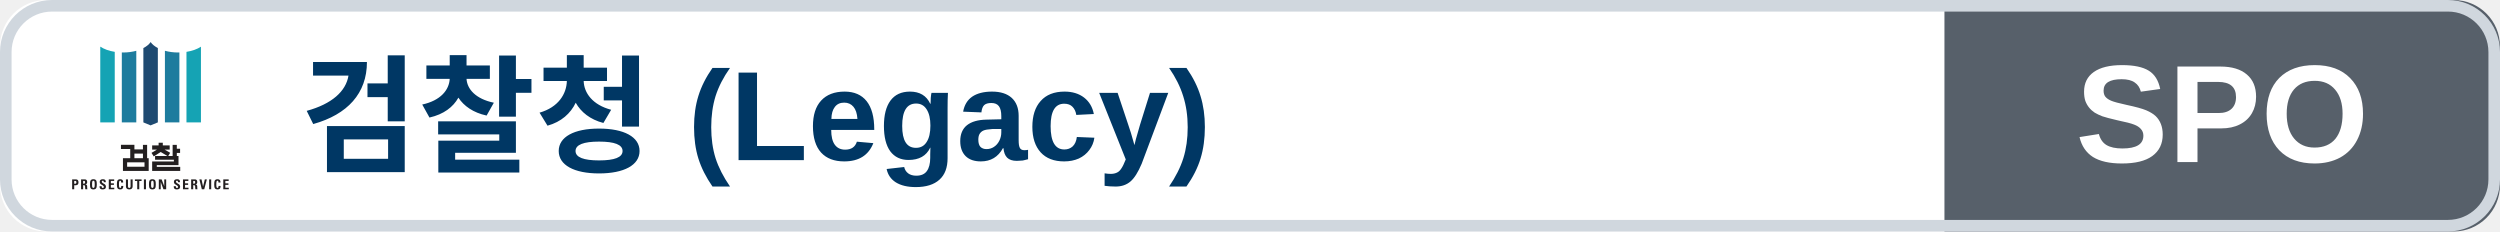
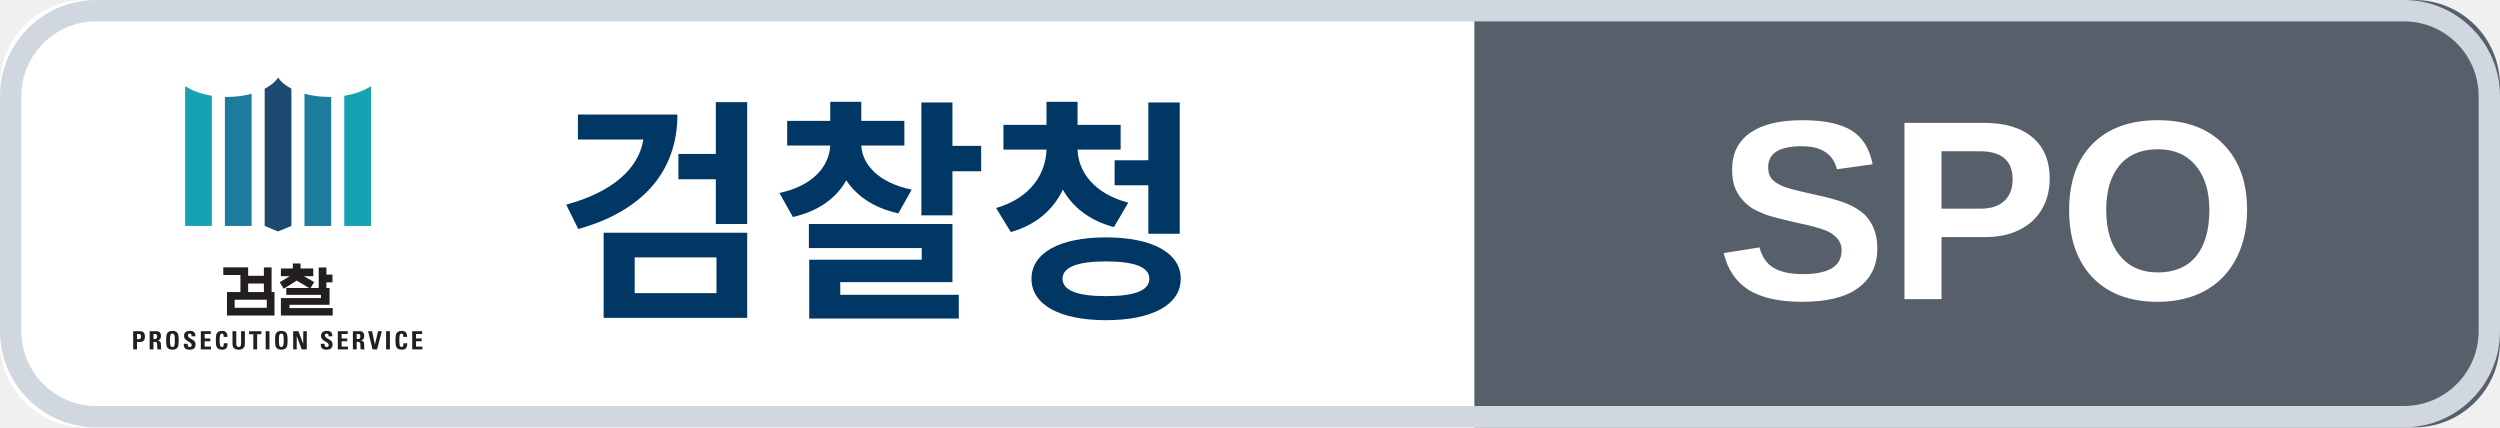
- <svg xmlns="http://www.w3.org/2000/svg" width="216.0" height="20" viewBox="0 0 216.0 20" role="img" aria-label="검찰청 (Legacy) SPO">
+ <svg xmlns="http://www.w3.org/2000/svg" width="117.0" height="20" viewBox="0 0 117.0 20" role="img" aria-label="검찰청 SPO">
  <defs>
    <clipPath id="badge-shape">
-       <rect width="216.0" height="20" rx="4" />
+       <rect width="117.0" height="20" rx="4" />
    </clipPath>
  </defs>
  <g clip-path="url(#badge-shape)">
-     <rect width="216.0" height="20" rx="4" fill="#ffffff" />
-     <path d="M168.0 0h48v20h-48z" fill="#57606a" />
+     <rect width="117.0" height="20" rx="4" fill="#ffffff" />
+     <path d="M69.0 0h48v20h-48z" fill="#57606a" />
  </g>
-   <rect x="0.5" y="0.5" width="215.0" height="19" rx="4" fill="none" stroke="#d0d7de" />
+   <rect x="0.5" y="0.5" width="116.0" height="19" rx="4" fill="none" stroke="#d0d7de" />
  <g transform="translate(6.000 3.000) scale(0.046667)">
    <path d="M958.823 448.355v143.184h29.407V437.851c-7.535 4.953-17.738 8.66-29.407 10.504" style="fill:#15a3b4;fill-rule:nonzero;stroke:none" transform="translate(-657.5 -377.028)scale(.9117)" />
    <path d="M942.128 449.649c-9.748 0-18.942-1.275-27.07-3.52v145.41h29.41V449.61c-.78.02-1.556.039-2.34.039" style="fill:#1d7c9e;fill-rule:nonzero;stroke:none" transform="translate(-657.5 -377.028)scale(.9117)" />
    <path d="M783.77 437.732v153.807h29.405V448.326c-11.685-1.863-21.892-5.608-29.406-10.594" style="fill:#15a3b4;fill-rule:nonzero;stroke:none" transform="translate(-657.5 -377.028)scale(.9117)" />
    <path d="M886.068 428.452c-3.173 4.67-8.262 8.836-14.77 12.208v150.927l14.613 6.057 14.788-6.105V440.573c-6.428-3.357-11.482-7.489-14.631-12.121" style="fill:#1e4a71;fill-rule:nonzero;stroke:none" transform="translate(-657.5 -377.028)scale(.9117)" />
    <path d="M830.044 449.649c-.842 0-1.683-.02-2.514-.039V591.54h29.408V446.172c-8.087 2.21-17.217 3.477-26.894 3.477" style="fill:#1d7c9e;fill-rule:nonzero;stroke:none" transform="translate(-657.5 -377.028)scale(.9117)" />
    <path d="M878.91 637.158h-8.48v9.28H853.11v-9.372h-27.326v8.493h18.832l.02 18.723h-14.808v25.807H882.1v-25.807h-3.19zm-25.8 17.768h17.321v9.356H853.11zm-14.798 26.675v-8.85h35.307v8.85zM898.562 681.888v-3.563h44.097v-18.528h-3.443v-6.238h6.649v-8.486h-6.65v-7.8h-8.483v22.524h-8.911l3.907-6.49-11.31-6.468h10.325v-8.493h-13.976v-5.5h-8.493v5.5H889.14v8.493h9.726l-11.063 6.62 4.522 7.199 14.239-8.97 13.45 8.11h-24.95v7.553h38.17v3.528H889.14v19.268h56.989v-8.259zM726.67 727.37v-20.06h7.553q5.337 0 5.335 6.001 0 5.89-5.584 5.89h-3.111v8.168zm4.194-16.975v5.724h2.332q.918 0 1.527-.862.586-.778.585-1.833.001-3.03-2.333-3.029zM748.975 719.062v8.307h-4.196V707.31h7.752q2.197 0 3.444 1.369 1.252 1.369 1.252 3.91 0 4.331-3.723 4.944 3.641.445 3.64 3.946 0 4.89.472 5.89h-4.112q-.36-.778-.416-1.918-.027-.221-.028-1.971 0-2.418-.277-3.112c-.39-.871-1.295-1.306-2.724-1.306zm0-8.668v5.585h1.86q1.14-.001 1.696-1.001.446-.779.446-1.945-.001-2.639-2.141-2.639zM769.813 727.701q-4.612.001-6.055-3.223-.863-1.915-.862-7.138-.001-5.252.862-7.168 1.442-3.195 6.055-3.196 4.612.001 6.057 3.196.859 1.916.86 7.168-.001 5.223-.86 7.138-1.445 3.224-6.057 3.223m0-3q1.668 0 2.223-1.748.443-1.447.443-5.613 0-4.168-.443-5.613-.555-1.75-2.223-1.75-1.666 0-2.224 1.75-.445 1.444-.445 5.613.001 4.166.445 5.613.558 1.748 2.224 1.748M795.289 721.895q-.001 3.475-2.306 4.862-1.613.945-4.694.944-5.974 0-5.974-5.668.001-.414.026-.859h4.197q.001 1.806.333 2.472.5 1.055 2.056 1.055 2.11.002 2.111-2.278.001-1.443-2.194-2.833-3.947-2.472-4.057-2.585-2.195-1.832-2.195-4.388 0-5.64 6.614-5.64 6.222 0 5.834 6.028h-4.085q0-3.028-1.945-3.027-2.167 0-2.167 2.138 0 1.53 2.195 2.832 3.917 2.337 4.056 2.447 2.195 1.807 2.195 4.5M812.236 727.37h-11.17v-20.06h10.948v3.084h-6.75v4.945h6.221v3.084h-6.222v5.861h6.973zM824.462 727.701q-4.614.001-6.06-3.223-.86-1.915-.86-7.138 0-5.252.86-7.168 1.446-3.195 6.06-3.196 6.08.001 5.832 6.667h-4.113q0-2-.386-2.833-.39-.832-1.333-.832-1.67 0-2.224 1.749-.446 1.444-.445 5.613-.001 4.166.445 5.613.555 1.748 2.224 1.748 1.247 0 1.664-1.444.166-.639.252-2.64h4.14q.001 3.89-1.557 5.557-1.417 1.527-4.499 1.527M845.323 707.31h4.197v14.223q.001 2.586-1.474 4.195-1.804 1.974-5.334 1.973-3.388 0-5.14-1.666-1.694-1.583-1.695-4.502V707.31h4.197v13.947q0 3.445 2.583 3.444 2.667 0 2.666-3.444zM854.132 707.31h13.53v3.334h-4.67v16.725H858.8v-16.725h-4.668zM876.58 727.37h-4.196v-20.06h4.196zM889.608 727.701q-4.611.001-6.055-3.223-.862-1.915-.862-7.138 0-5.252.862-7.168 1.443-3.195 6.055-3.196 4.613.001 6.057 3.196.86 1.916.86 7.168 0 5.223-.86 7.138-1.444 3.224-6.057 3.223m0-3q1.668 0 2.224-1.748.443-1.447.443-5.613 0-4.168-.443-5.613-.556-1.75-2.224-1.75c-1.11 0-1.855.584-2.22 1.75q-.448 1.444-.446 5.613-.002 4.166.445 5.613c.366 1.165 1.111 1.748 2.22 1.748M906.556 727.37h-3.892v-20.06h5.699l5.36 13.89v-13.89h3.888v20.06h-5.555l-5.5-14.67zM945.965 721.895q-.001 3.475-2.305 4.862-1.612.945-4.694.944-5.976 0-5.976-5.668 0-.414.03-.859h4.195q-.001 1.806.332 2.472.5 1.055 2.057 1.055 2.111.002 2.11-2.278 0-1.443-2.195-2.833-3.946-2.472-4.056-2.585-2.194-1.832-2.193-4.388-.001-5.64 6.611-5.64 6.224 0 5.835 6.028h-4.084q-.001-3.028-1.945-3.027-2.168 0-2.167 2.138-.001 1.53 2.194 2.832 3.918 2.337 4.055 2.447 2.196 1.807 2.196 4.5M962.912 727.37h-11.167v-20.06h10.944v3.084h-6.75v4.945h6.222v3.084h-6.223v5.861h6.974zM972.525 719.062v8.307h-4.195V707.31h7.75q2.195 0 3.447 1.369c.831.913 1.251 2.215 1.251 3.91q0 4.331-3.725 4.944 3.641.445 3.64 3.946.001 4.89.471 5.89h-4.111q-.36-.778-.416-1.918-.029-.221-.027-1.971 0-2.418-.279-3.112-.583-1.306-2.723-1.306zm0-8.668v5.585h1.862q1.135-.001 1.693-1.001.447-.779.448-1.945-.001-2.639-2.141-2.639zM989.973 727.37l-4.947-20.06h4.362l3.112 14.585h.056l3.5-14.585h4.139l-5.307 20.06zM1009.06 727.37h-4.196v-20.06h4.197zM1022.088 727.701q-4.612.001-6.057-3.223-.862-1.915-.862-7.138 0-5.252.862-7.168 1.445-3.195 6.057-3.196 6.084.001 5.833 6.667h-4.113c0-1.334-.126-2.276-.387-2.833q-.39-.832-1.333-.832c-1.11 0-1.853.583-2.22 1.749q-.449 1.444-.448 5.613 0 4.166.448 5.613c.367 1.165 1.11 1.748 2.22 1.748q1.249 0 1.665-1.444.17-.639.252-2.64h4.138c0 2.593-.515 4.446-1.555 5.557q-1.417 1.527-4.5 1.527M1044.76 727.37h-11.17v-20.06h10.947v3.084h-6.752v4.945h6.22v3.084h-6.22v5.861h6.974z" style="fill:#231f20;fill-rule:nonzero;stroke:none" transform="translate(-657.5 -377.028)scale(.9117)" />
  </g>
-   <text x="26.0" y="14" fill="#003764" font-family="-apple-system, BlinkMacSystemFont, 'Segoe UI', 'Noto Sans KR', 'Malgun Gothic', Arial, sans-serif" font-size="11" font-weight="600">검찰청 (Legacy)</text>
-   <text x="192" y="14" fill="#ffffff" text-anchor="middle" font-family="Arial, Helvetica, sans-serif" font-size="12" font-weight="700">SPO</text>
+   <text x="26.0" y="14" fill="#003764" font-family="-apple-system, BlinkMacSystemFont, 'Segoe UI', 'Noto Sans KR', 'Malgun Gothic', Arial, sans-serif" font-size="11" font-weight="600">검찰청</text>
+   <text x="93" y="14" fill="#ffffff" text-anchor="middle" font-family="Arial, Helvetica, sans-serif" font-size="12" font-weight="700">SPO</text>
</svg>
